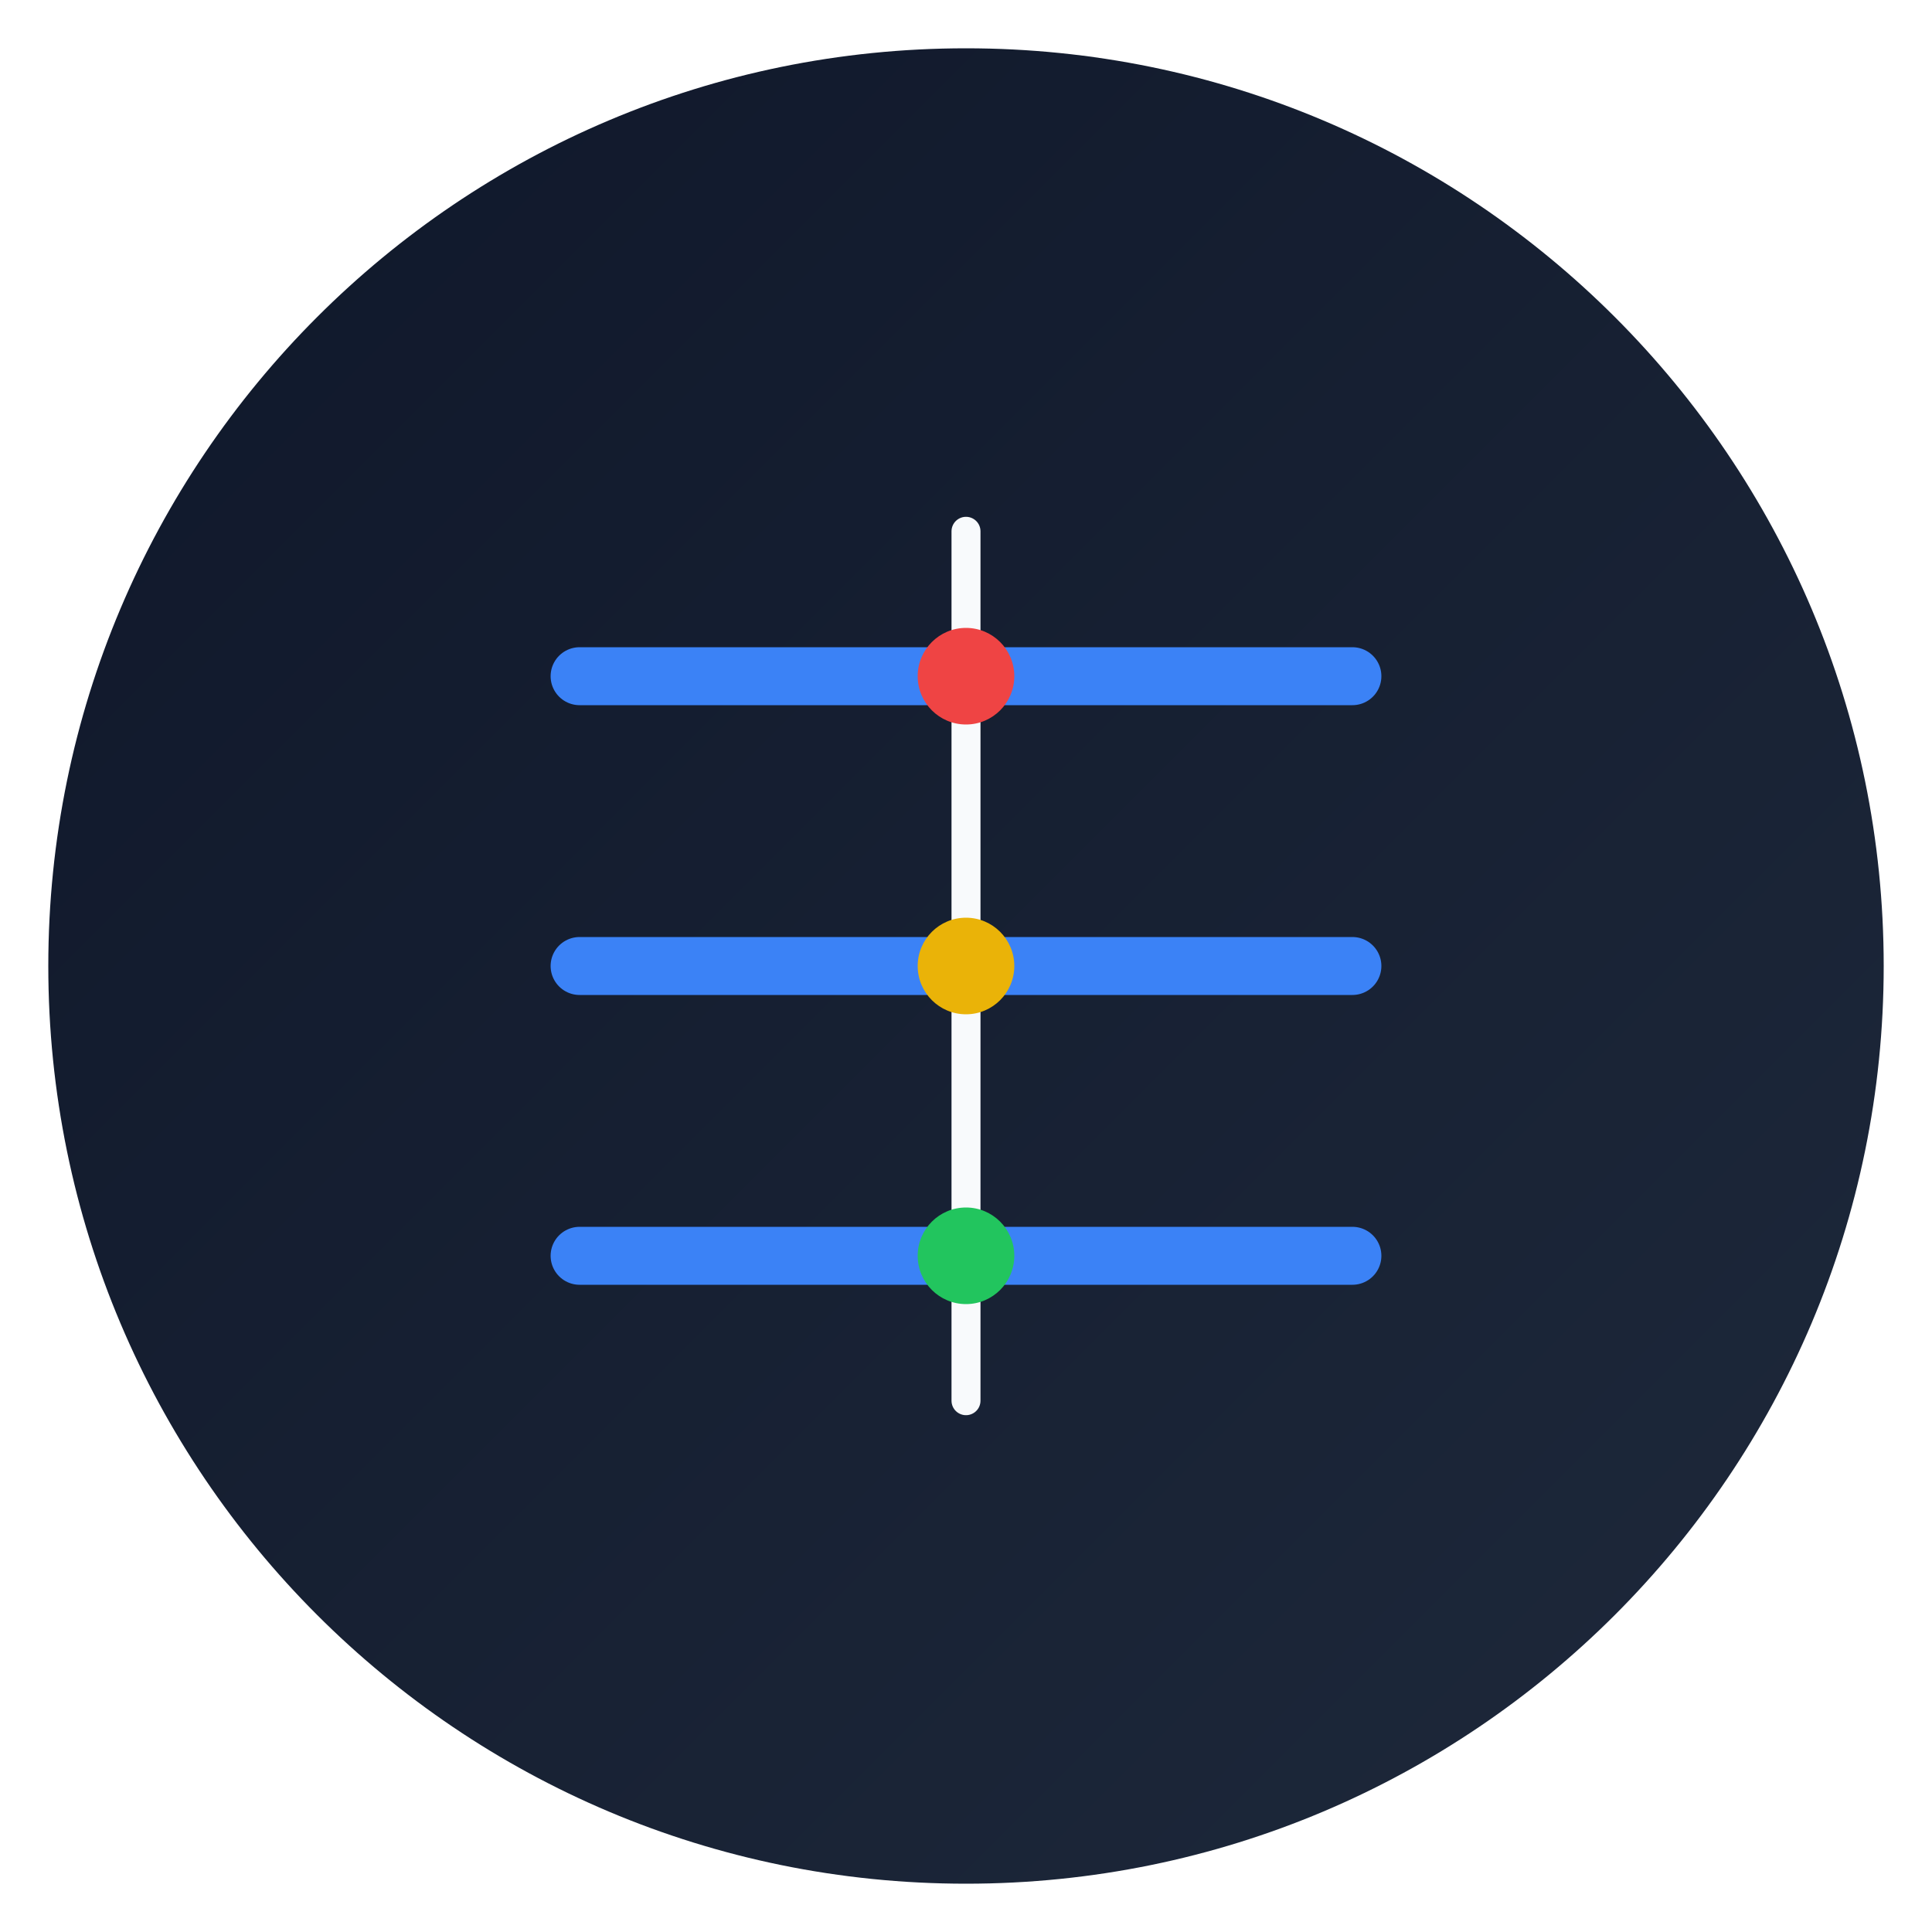
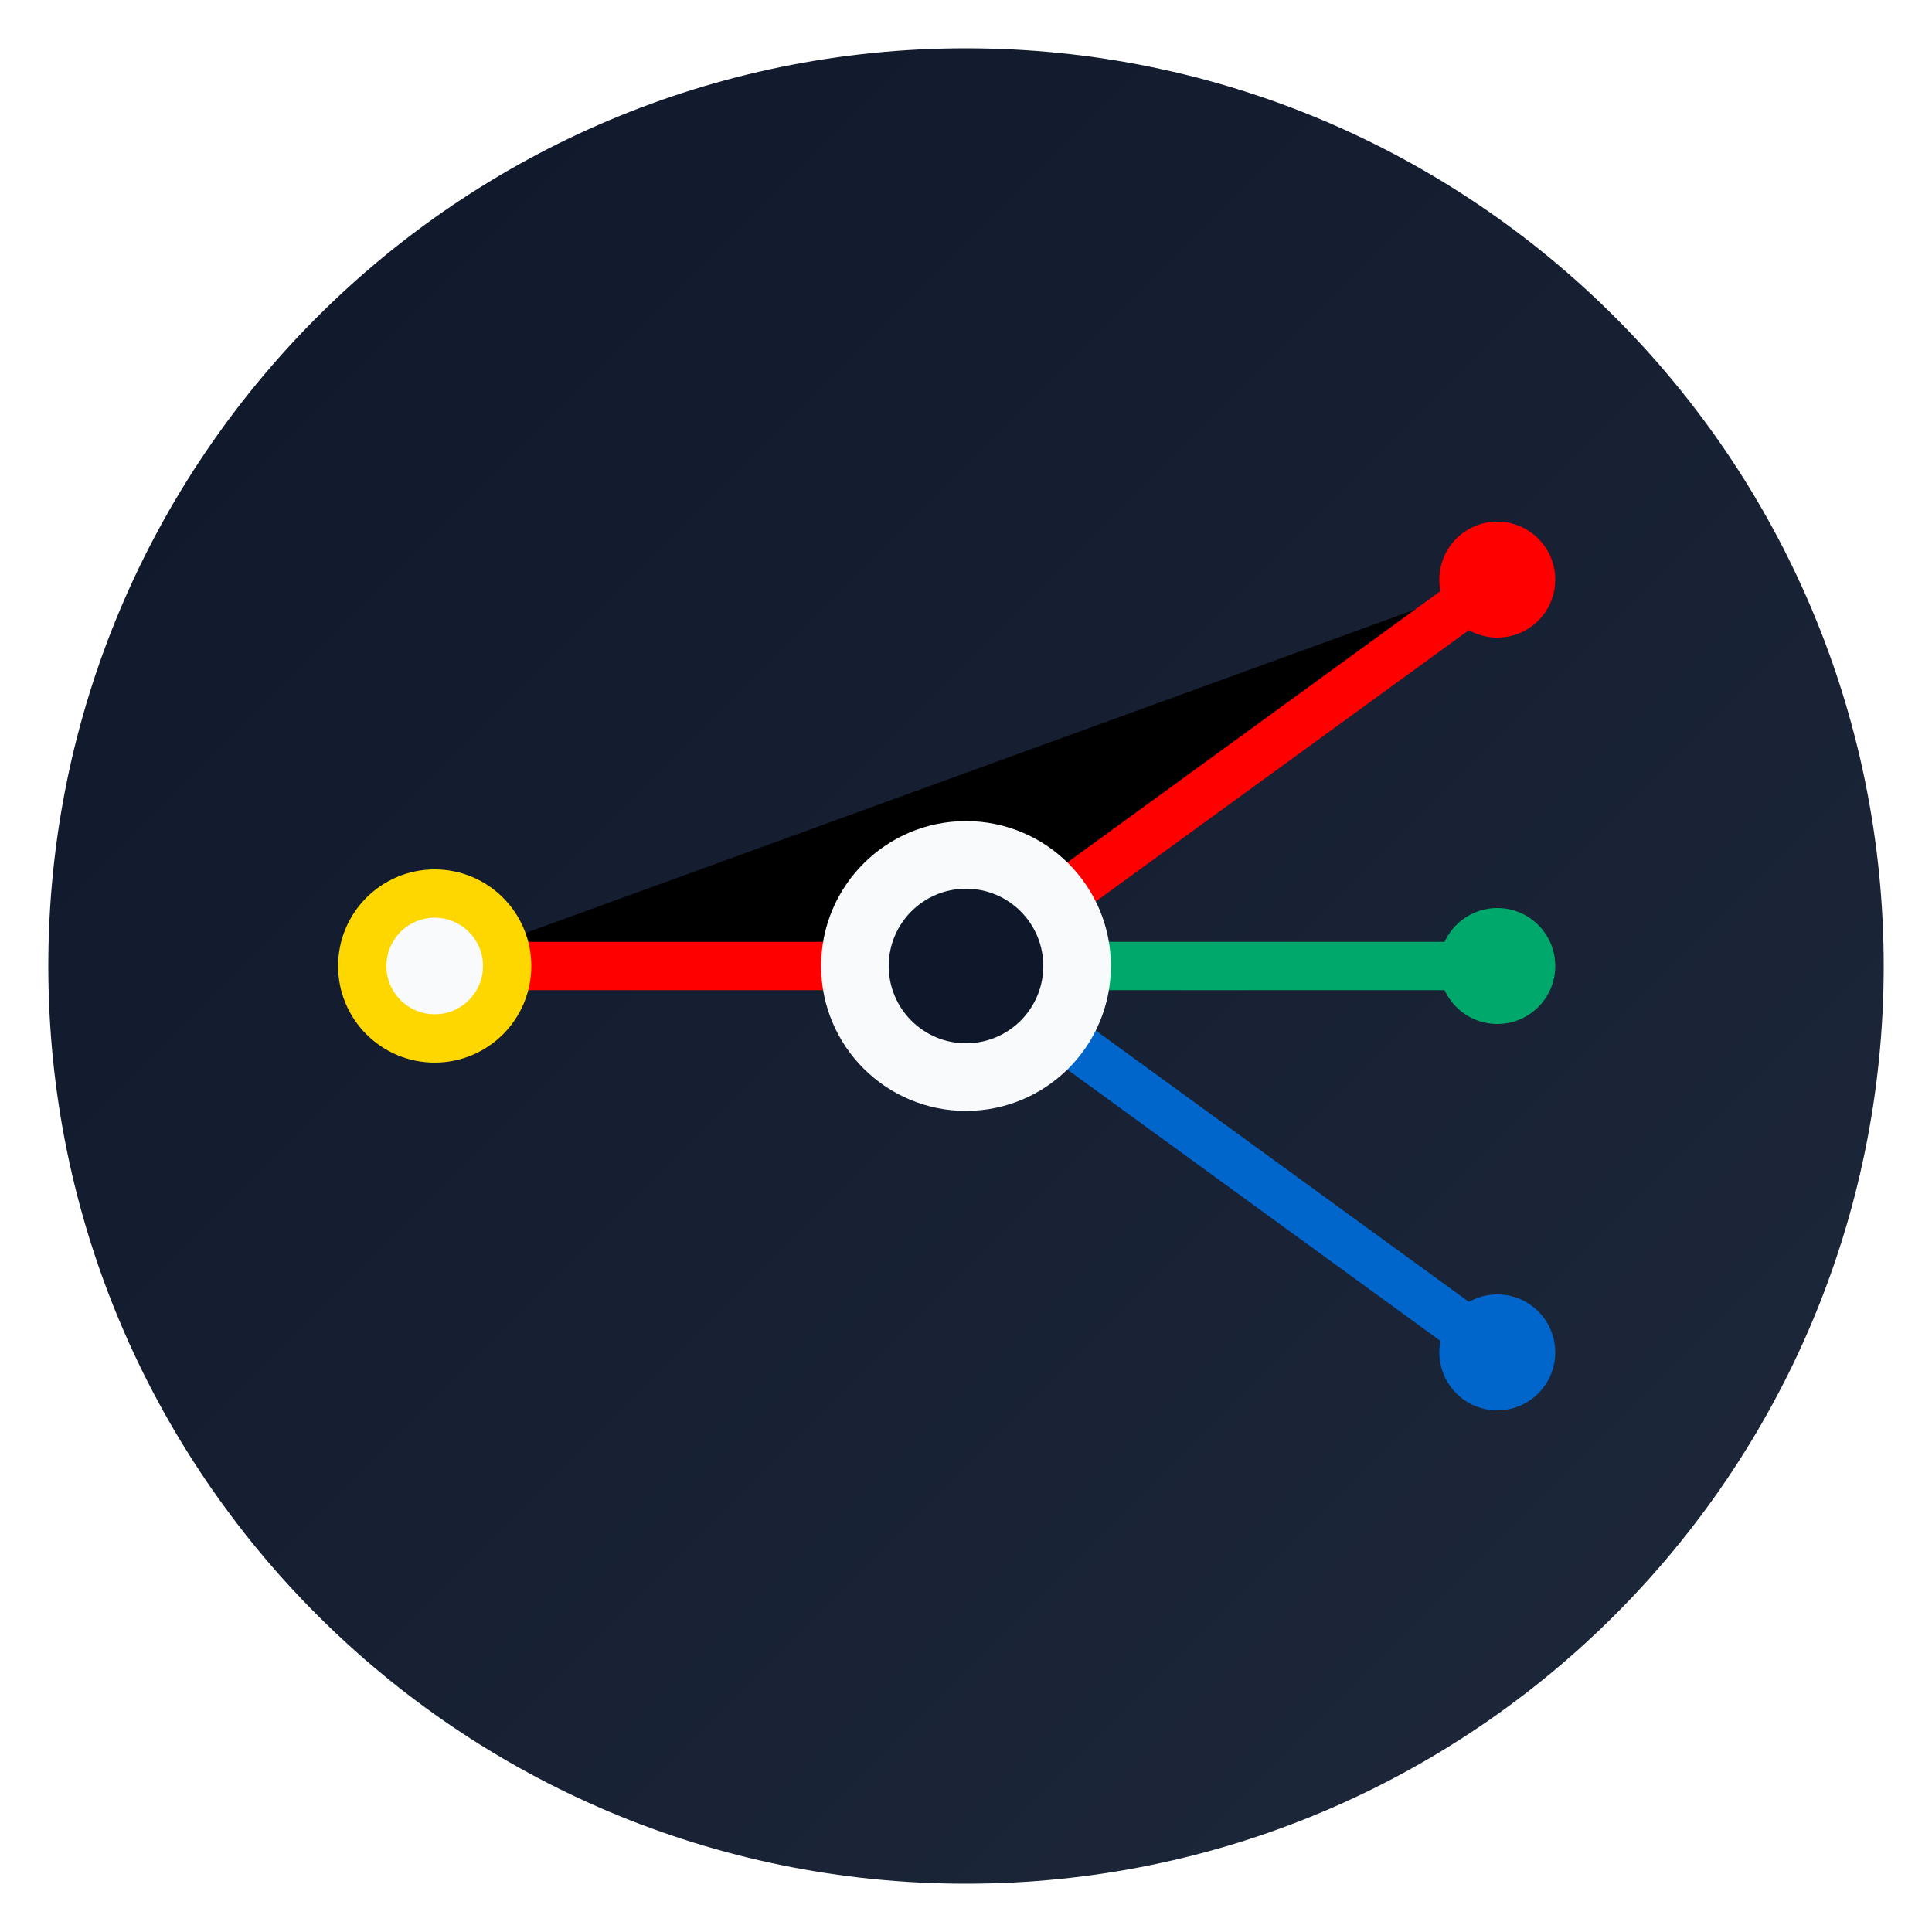
<svg xmlns="http://www.w3.org/2000/svg" viewBox="0 0 200 200">
  <defs>
    <linearGradient id="bgGradient" x1="0%" y1="0%" x2="100%" y2="100%">
      <stop offset="0%" style="stop-color:#0F172A" />
      <stop offset="100%" style="stop-color:#1E293B" />
    </linearGradient>
  </defs>
  <circle cx="100" cy="100" r="95" fill="url(#bgGradient)" />
-   <line x1="60" y1="70" x2="140" y2="70" stroke="#3B82F6" stroke-width="6" stroke-linecap="round" />
-   <line x1="60" y1="100" x2="140" y2="100" stroke="#3B82F6" stroke-width="6" stroke-linecap="round" />
-   <line x1="60" y1="130" x2="140" y2="130" stroke="#3B82F6" stroke-width="6" stroke-linecap="round" />
-   <line x1="100" y1="55" x2="100" y2="145" stroke="#F8FAFC" stroke-width="3" stroke-linecap="round" />
-   <circle cx="100" cy="70" r="5" fill="#EF4444" />
-   <circle cx="100" cy="100" r="5" fill="#EAB308" />
-   <circle cx="100" cy="130" r="5" fill="#22C55E" />
+   <path d="M45 100 L100 100 L155 60" stroke="#FF0000" stroke-width="5" stroke-linecap="round" />
+   <path d="M100 100 L155 100" stroke="#00A86B" stroke-width="5" stroke-linecap="round" />
+   <path d="M100 100 L155 140" stroke="#0066CC" stroke-width="5" stroke-linecap="round" />
+   <circle cx="45" cy="100" r="10" fill="#FFD700" />
+   <circle cx="45" cy="100" r="5" fill="#F8FAFC" />
+   <circle cx="155" cy="60" r="6" fill="#FF0000" />
+   <circle cx="155" cy="100" r="6" fill="#00A86B" />
+   <circle cx="155" cy="140" r="6" fill="#0066CC" />
+   <circle cx="100" cy="100" r="15" fill="#F8FAFC" />
+   <circle cx="100" cy="100" r="8" fill="#0F172A" />
</svg>
